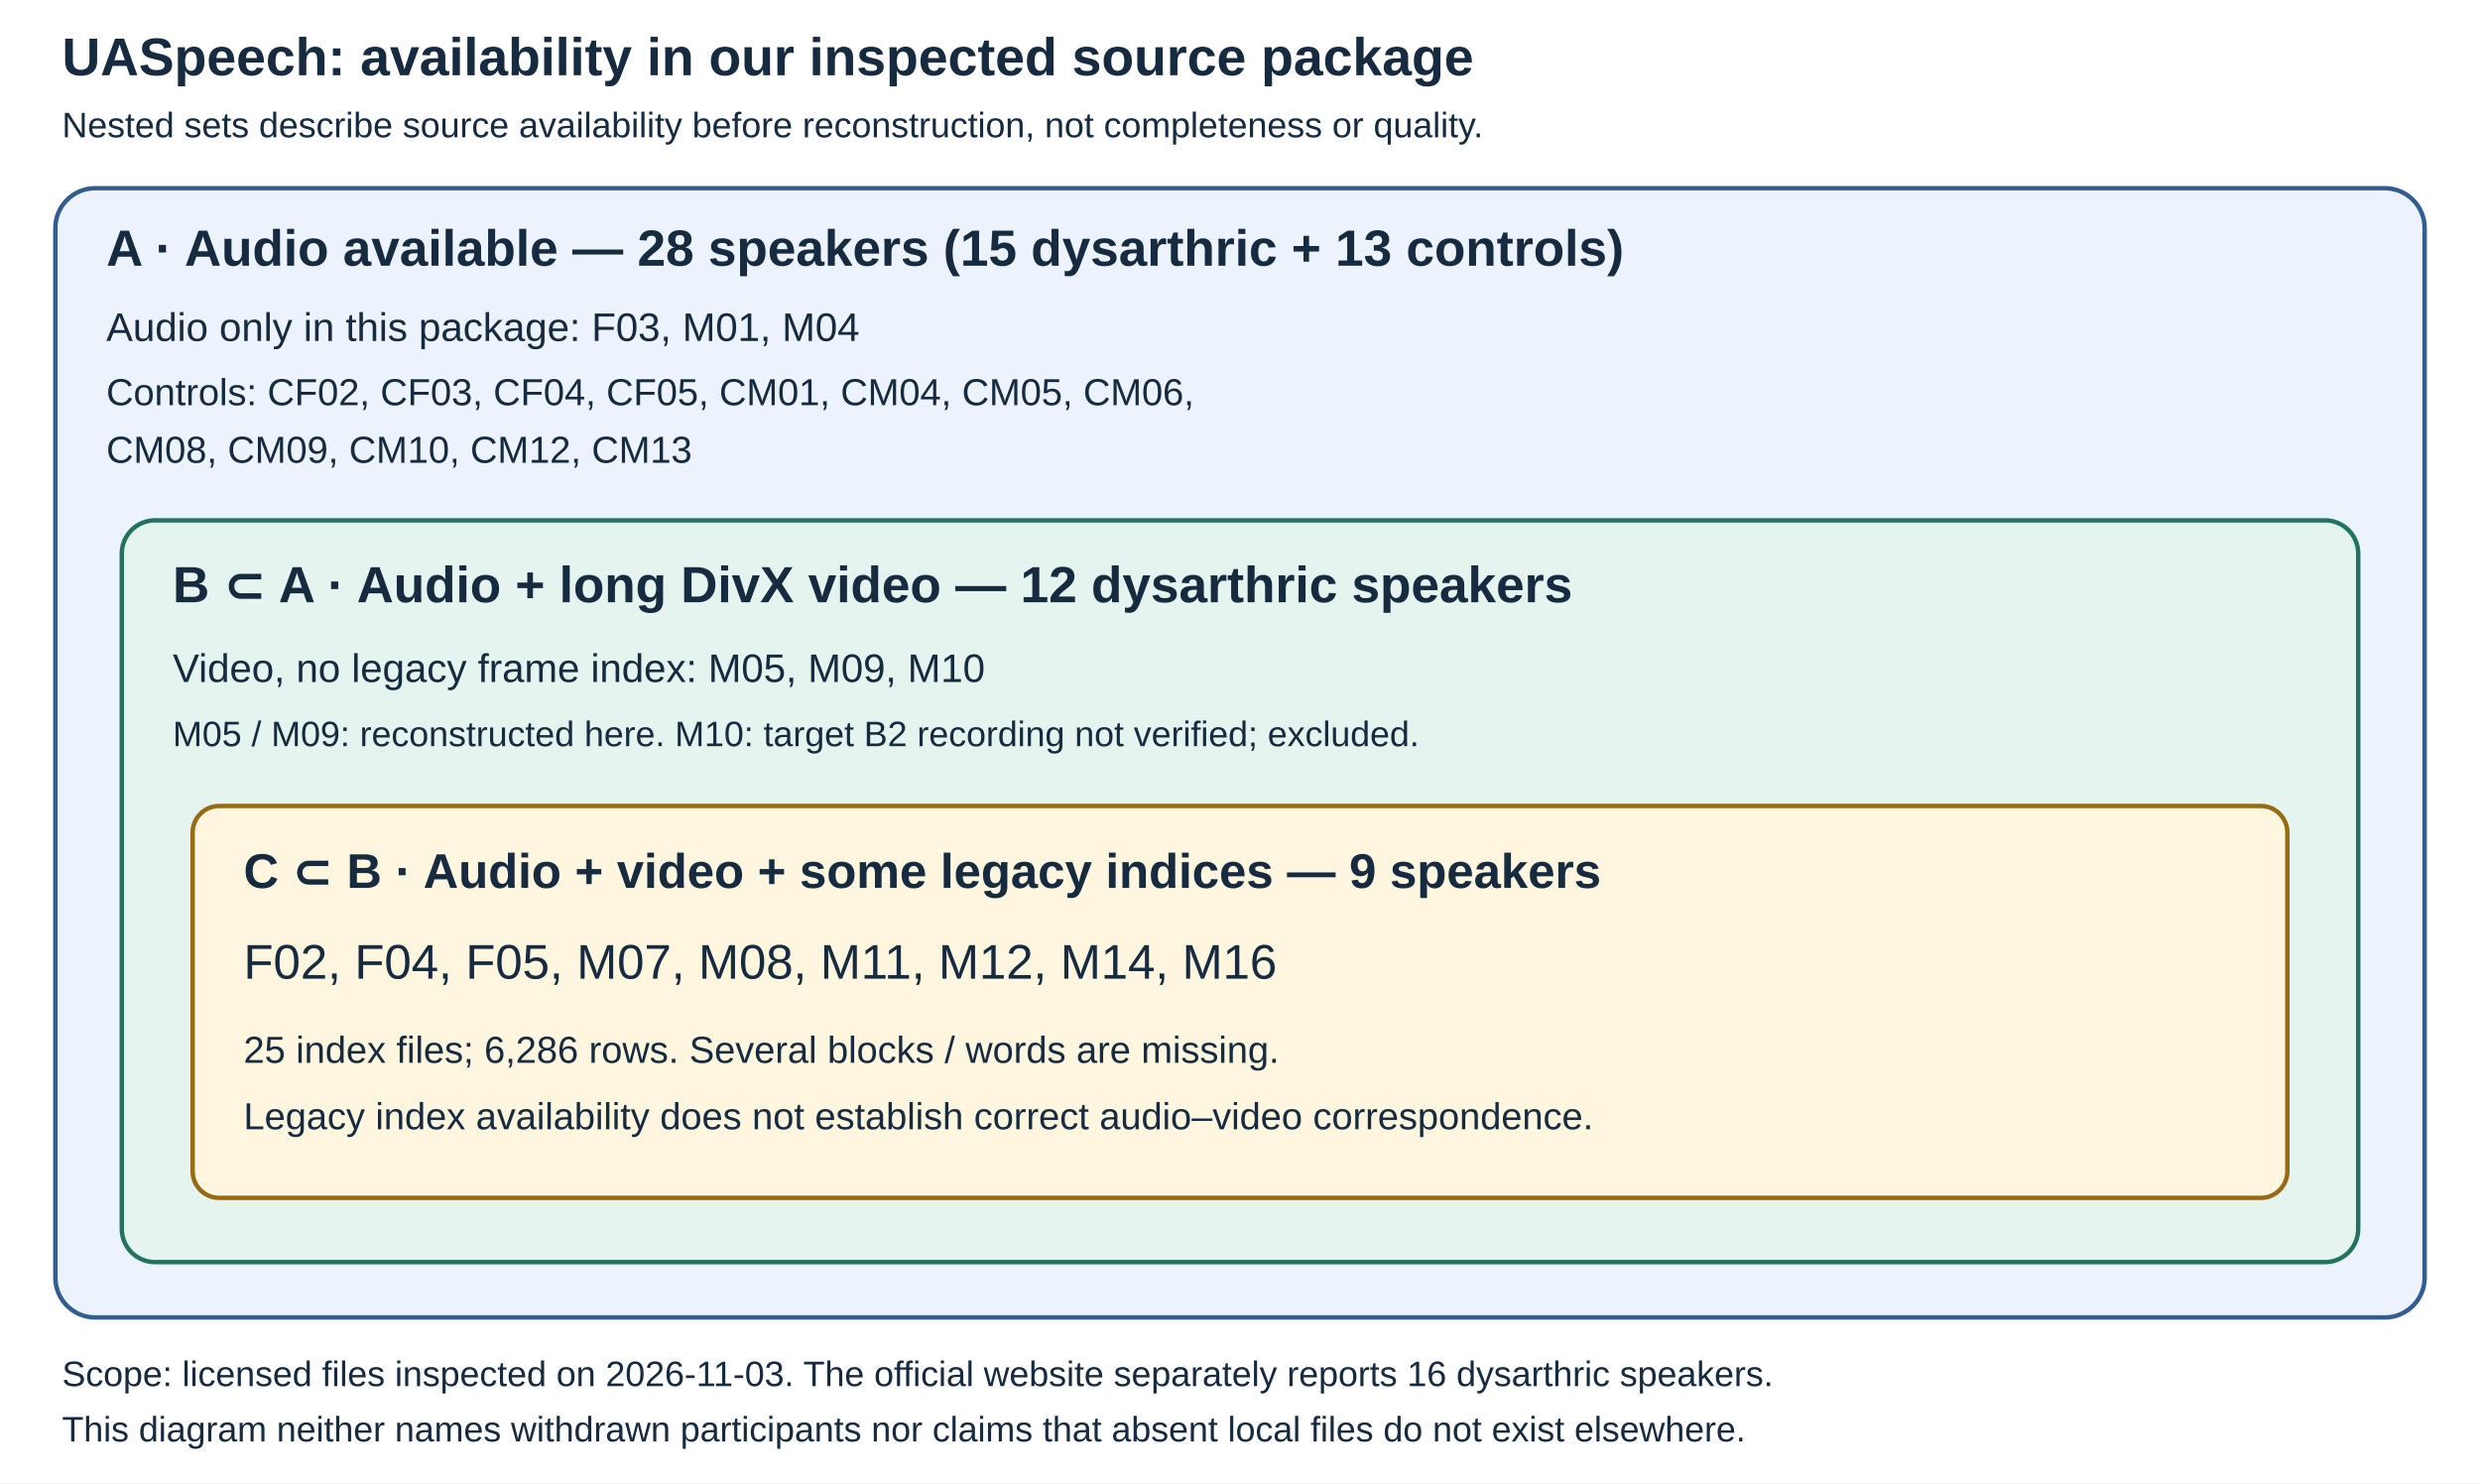
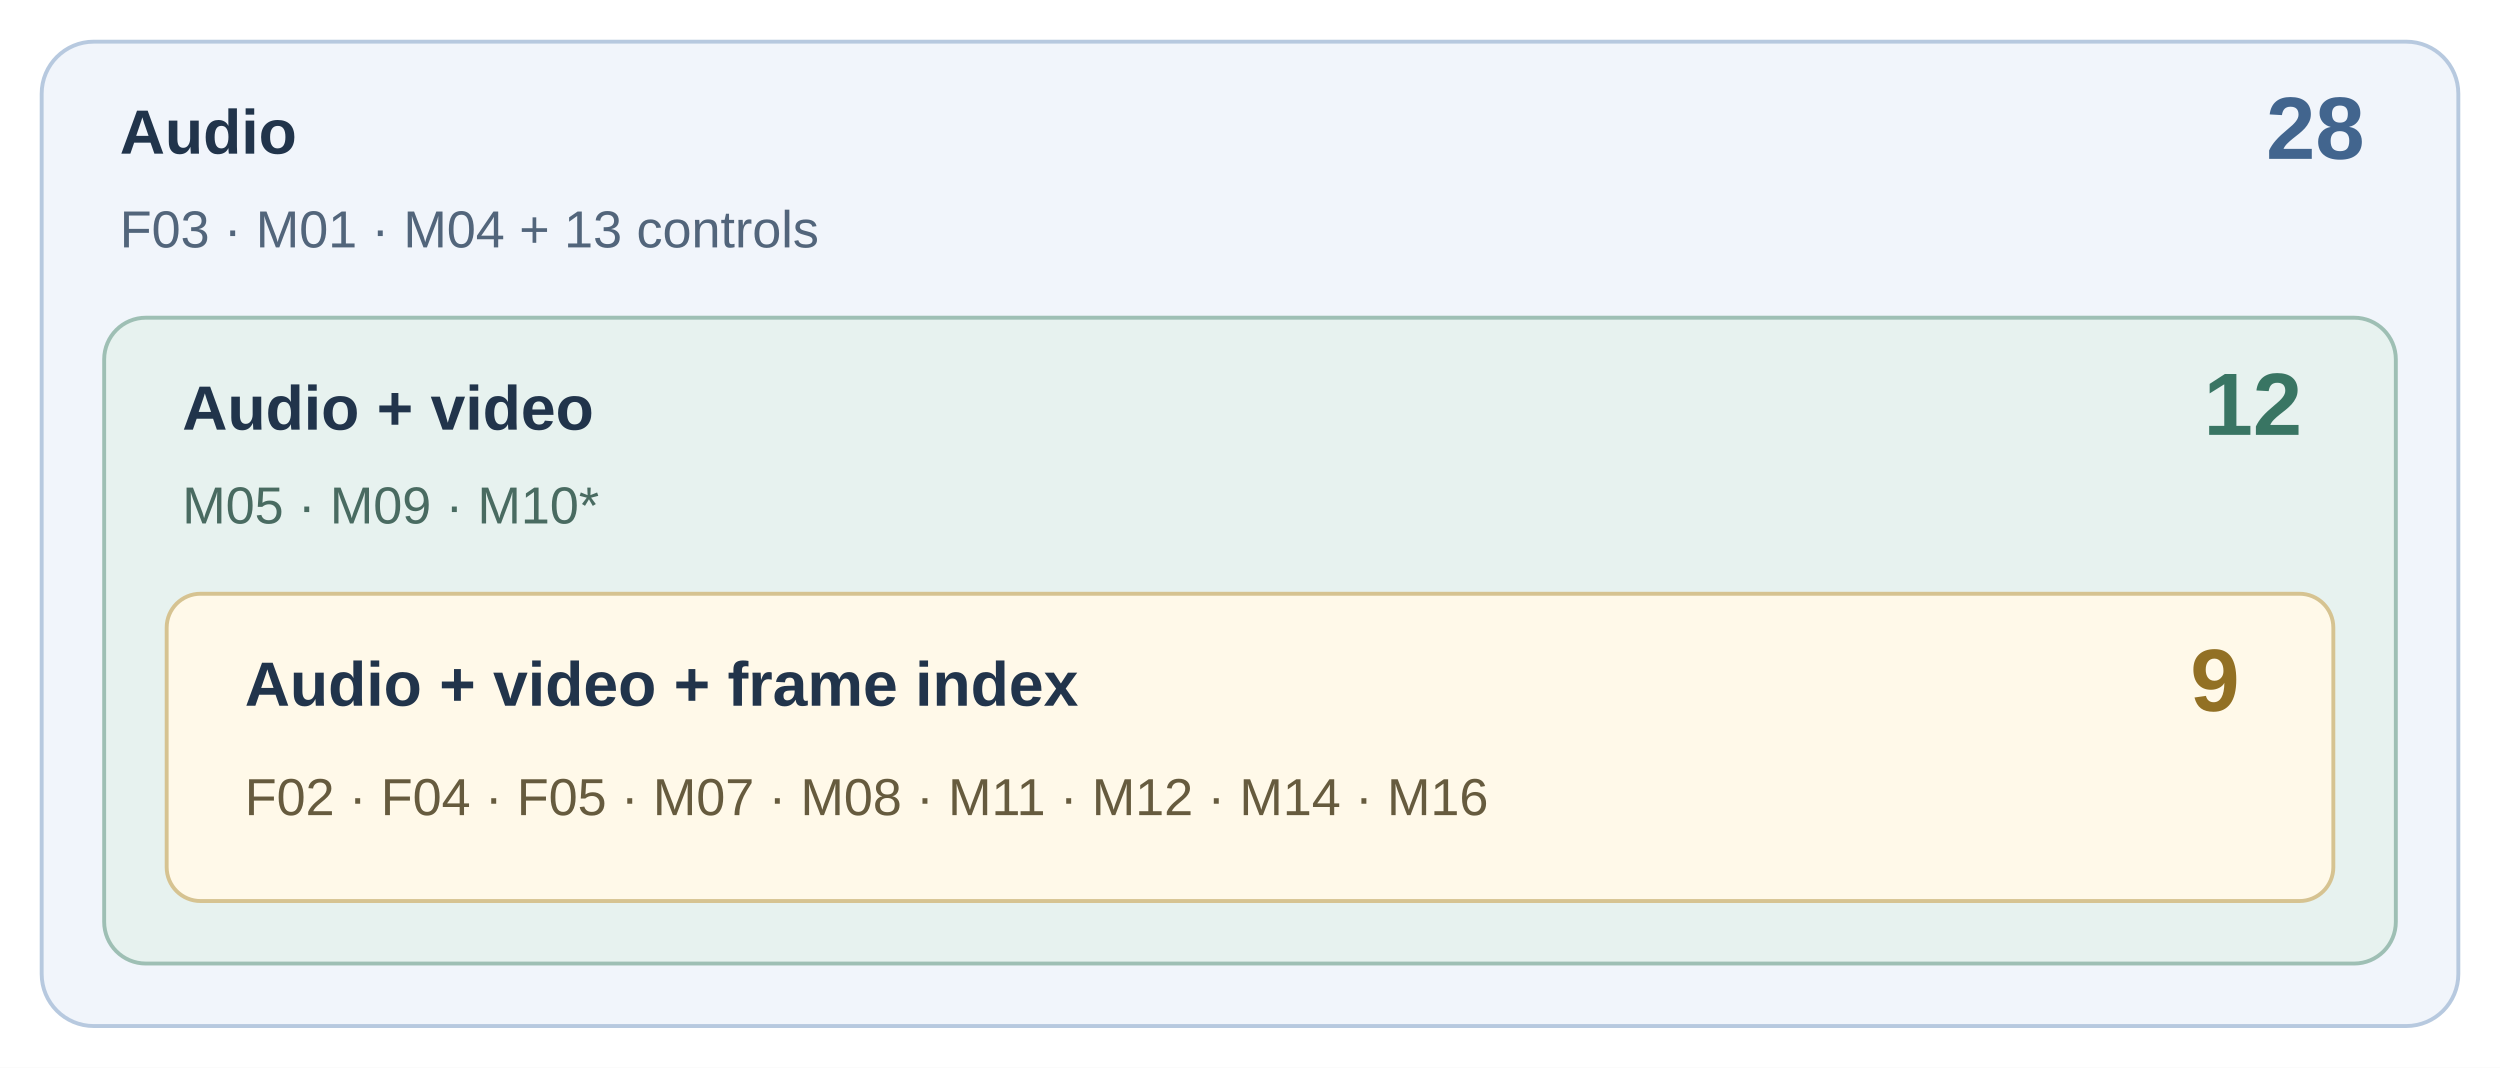
- <svg xmlns="http://www.w3.org/2000/svg" width="1120" height="670" viewBox="0 0 1120 670" role="img" aria-labelledby="title desc">
-   <rect width="1120" height="670" fill="#ffffff" />
-   <g font-family="Arial, sans-serif" fill="#172b40">
-     <text x="28" y="34" font-size="24" font-weight="700">UASpeech: availability in our inspected source package</text>
-     <text x="28" y="62" font-size="16">Nested sets describe source availability before reconstruction, not completeness or quality.</text>
-     <rect x="25" y="85" width="1070" height="510" rx="18" fill="#edf3fc" stroke="#325d90" stroke-width="2" />
-     <text x="48" y="120" font-size="23" font-weight="700">A · Audio available — 28 speakers (15 dysarthric + 13 controls)</text>
-     <text x="48" y="154" font-size="18">Audio only in this package: F03, M01, M04</text>
-     <text x="48" y="183" font-size="17">Controls: CF02, CF03, CF04, CF05, CM01, CM04, CM05, CM06,</text>
-     <text x="48" y="209" font-size="17">CM08, CM09, CM10, CM12, CM13</text>
-     <rect x="55" y="235" width="1010" height="335" rx="15" fill="#e6f4f0" stroke="#22735e" stroke-width="2" />
-     <text x="78" y="272" font-size="23" font-weight="700">B ⊂ A · Audio + long DivX video — 12 dysarthric speakers</text>
-     <text x="78" y="308" font-size="18">Video, no legacy frame index: M05, M09, M10</text>
-     <text x="78" y="337" font-size="16">M05 / M09: reconstructed here. M10: target B2 recording not verified; excluded.</text>
-     <rect x="87" y="364" width="946" height="177" rx="12" fill="#fff6df" stroke="#976a13" stroke-width="2" />
-     <text x="110" y="401" font-size="22" font-weight="700">C ⊂ B · Audio + video + some legacy indices — 9 speakers</text>
-     <text x="110" y="442" font-size="22">F02, F04, F05, M07, M08, M11, M12, M14, M16</text>
-     <text x="110" y="480" font-size="17">25 index files; 6,286 rows. Several blocks / words are missing.</text>
-     <text x="110" y="510" font-size="17">Legacy index availability does not establish correct audio–video correspondence.</text>
-     <text x="28" y="626" font-size="16">Scope: licensed files inspected on 2026-11-03. The official website separately reports 16 dysarthric speakers.</text>
-     <text x="28" y="651" font-size="16">This diagram neither names withdrawn participants nor claims that absent local files do not exist elsewhere.</text>
+ <svg xmlns="http://www.w3.org/2000/svg" width="960" height="410" viewBox="0 0 960 410" role="img" aria-labelledby="title desc">
+   <rect width="960" height="410" fill="#ffffff" />
+   <g font-family="Arial, Helvetica, sans-serif" fill="#21344b">
+     <rect x="16" y="16" width="928" height="378" rx="20" fill="#f1f5fb" stroke="#b7c9df" stroke-width="1.5" />
+     <text x="46" y="59" font-size="24" font-weight="700">Audio</text>
+     <text x="908" y="61" text-anchor="end" font-size="34" font-weight="700" fill="#42658e">28</text>
+     <text x="46" y="95" font-size="20" fill="#52657b">F03 · M01 · M04 + 13 controls</text>
+     <rect x="40" y="122" width="880" height="248" rx="16" fill="#e7f2ef" stroke="#9ebfb4" stroke-width="1.5" />
+     <text x="70" y="165" font-size="24" font-weight="700">Audio + video</text>
+     <text x="884" y="167" text-anchor="end" font-size="34" font-weight="700" fill="#397563">12</text>
+     <text x="70" y="201" font-size="20" fill="#496b61">M05 · M09 · M10*</text>
+     <rect x="64" y="228" width="832" height="118" rx="13" fill="#fff9e9" stroke="#d6c391" stroke-width="1.5" />
+     <text x="94" y="271" font-size="24" font-weight="700">Audio + video + frame index</text>
+     <text x="860" y="273" text-anchor="end" font-size="34" font-weight="700" fill="#927024">9</text>
+     <text x="94" y="313" font-size="20" fill="#665b3e">F02 · F04 · F05 · M07 · M08 · M11 · M12 · M14 · M16</text>
  </g>
</svg>
